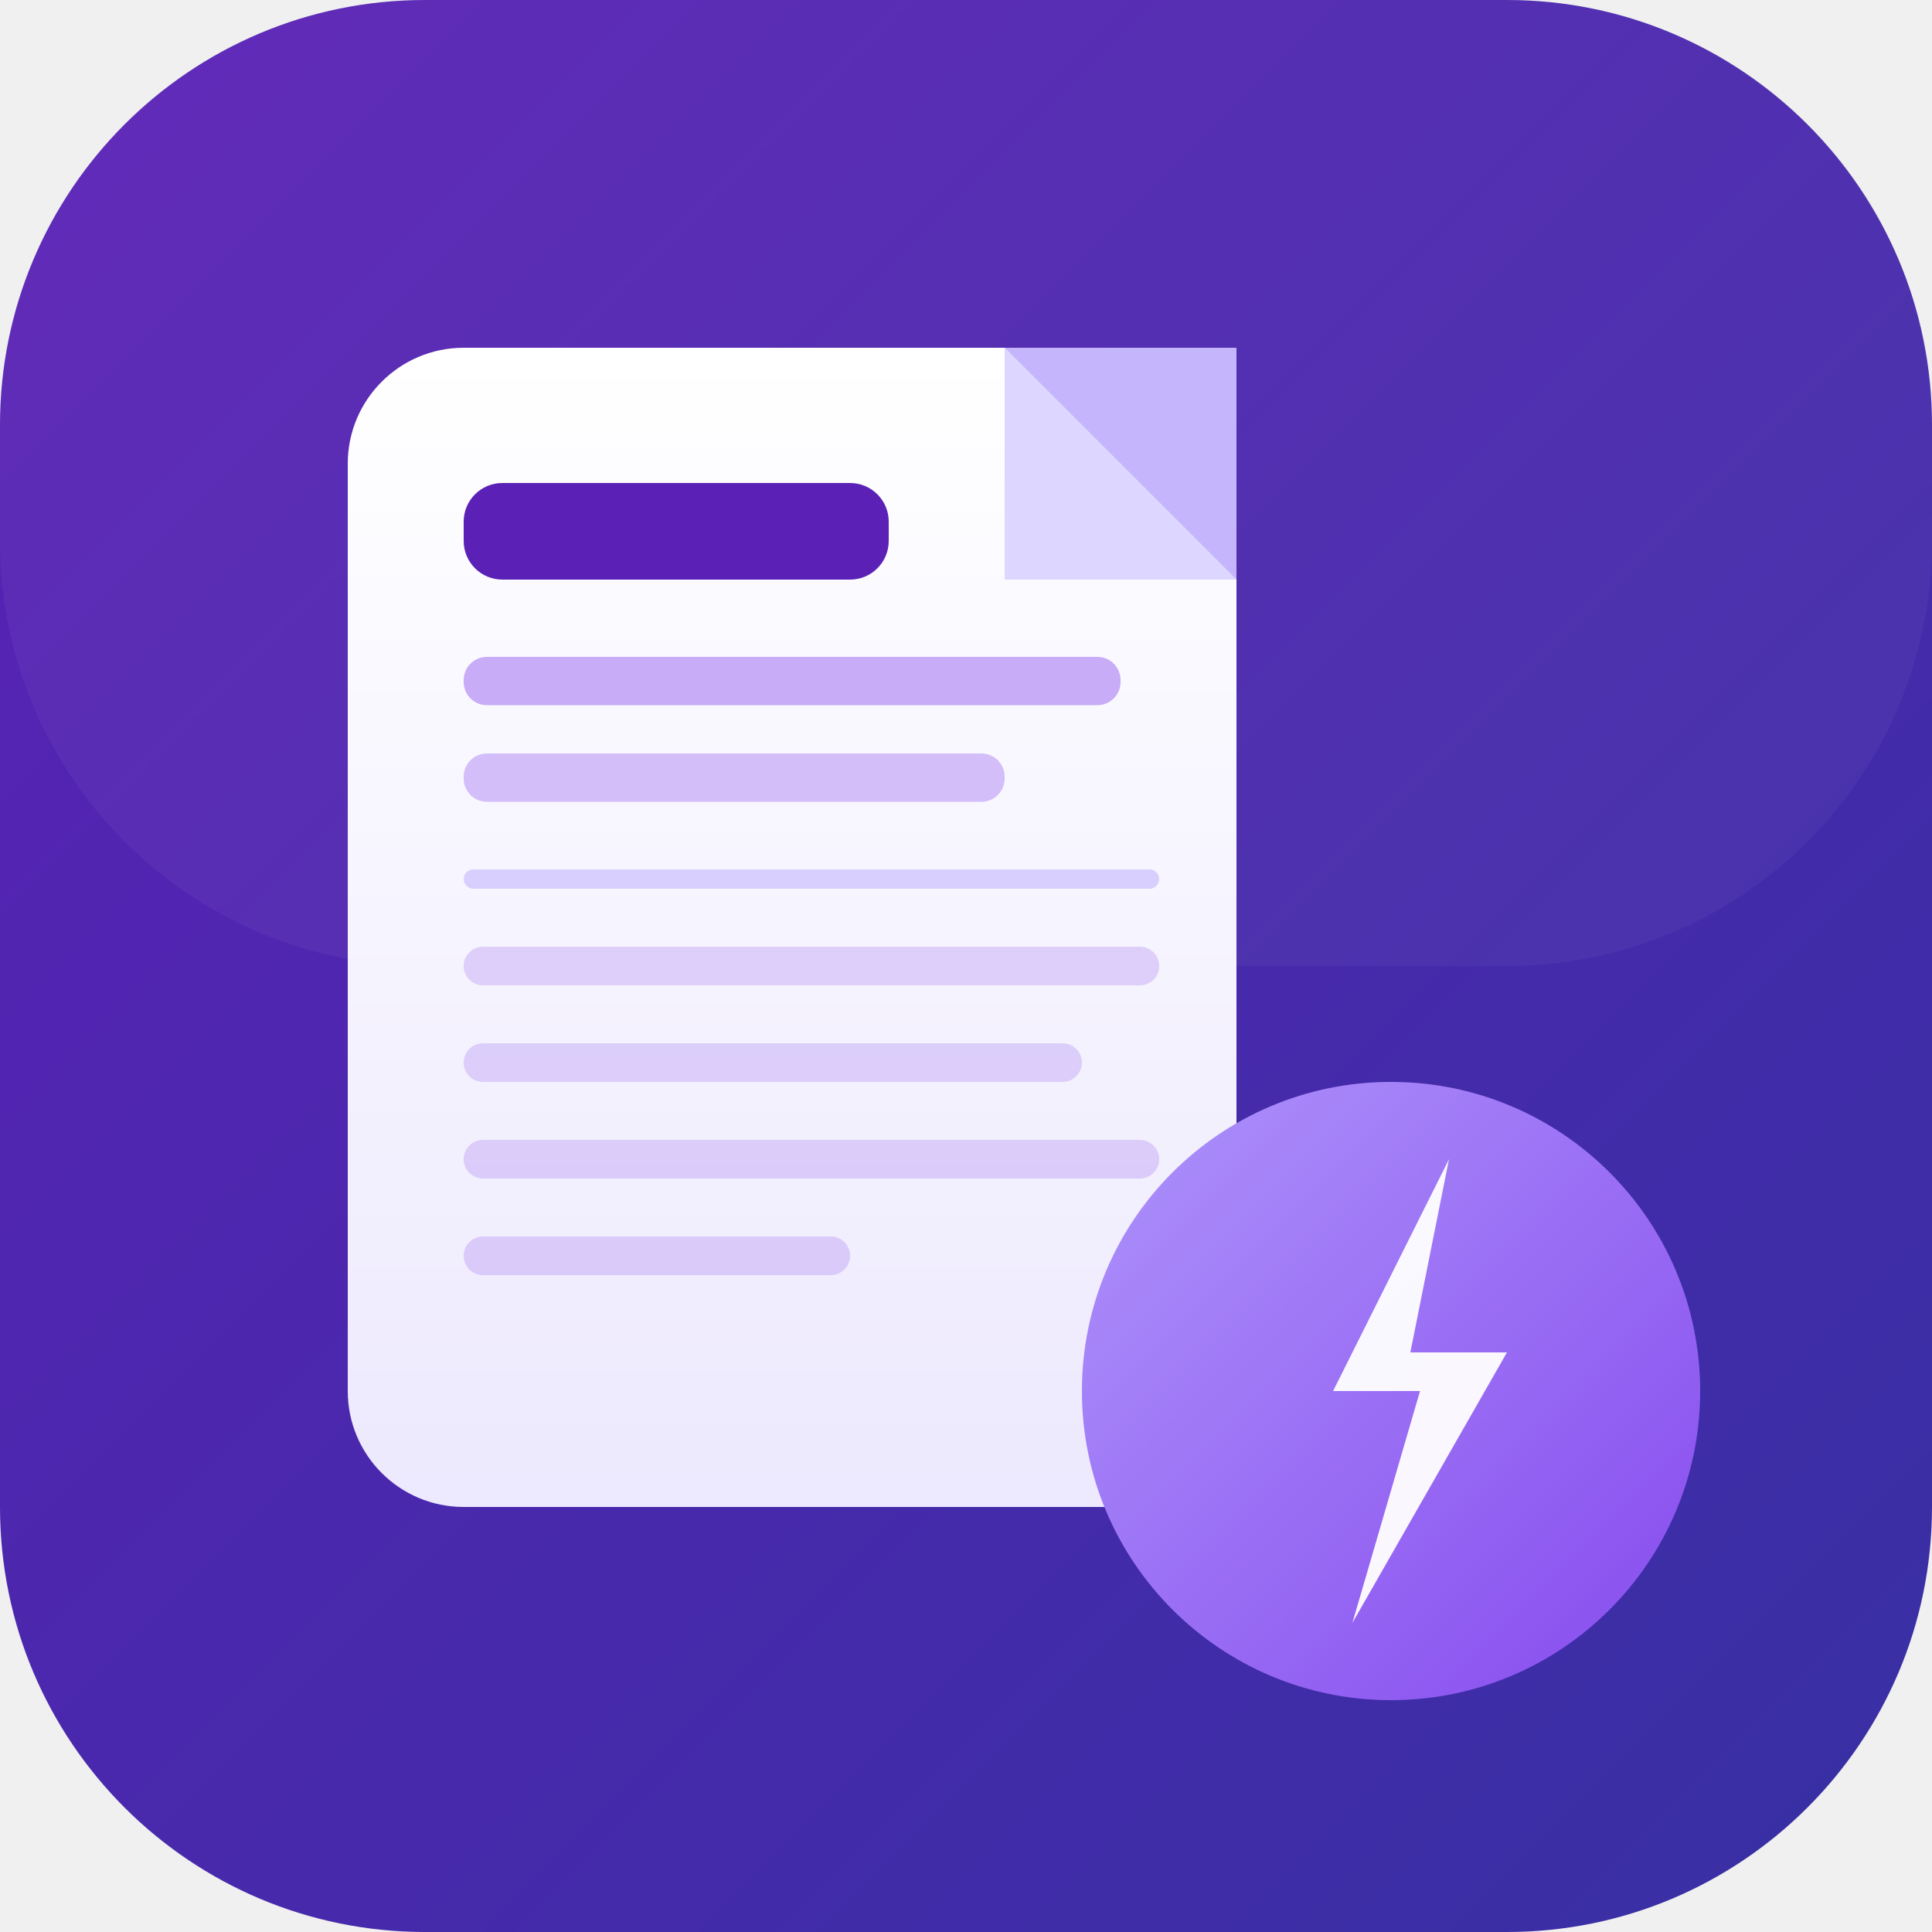
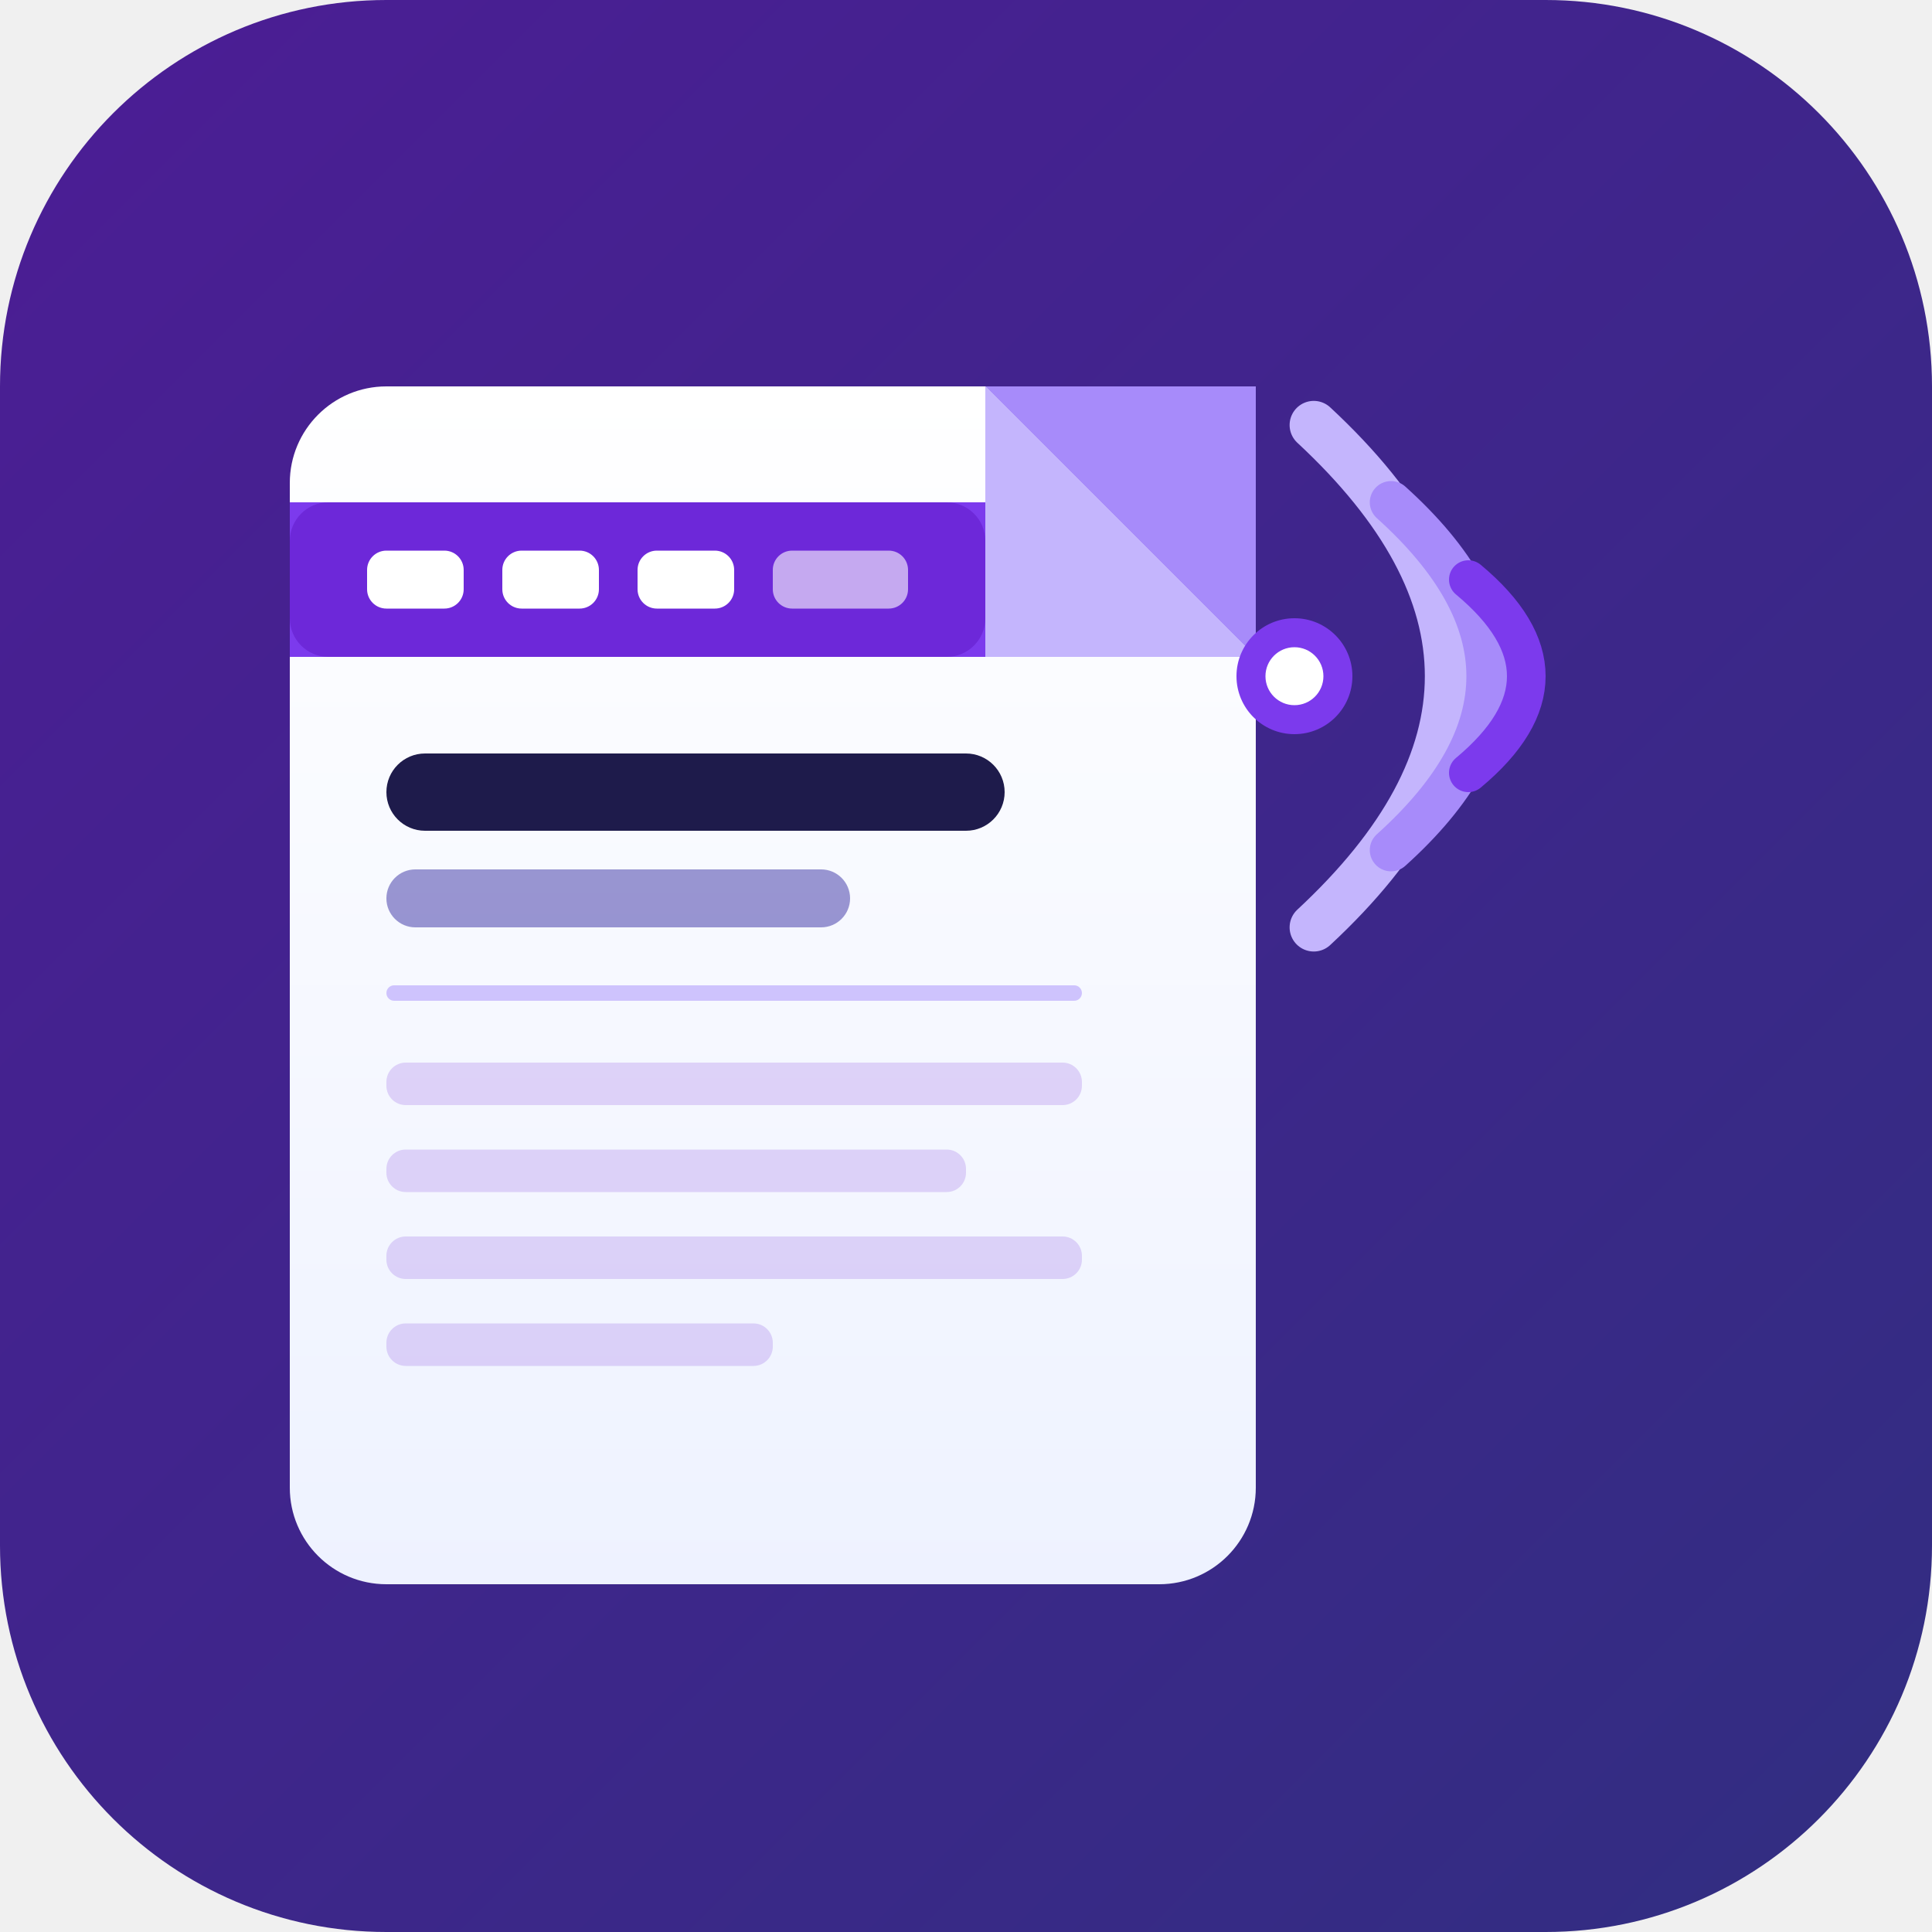
<svg xmlns="http://www.w3.org/2000/svg" viewBox="0 0 100 100" fill="none">
  <defs>
-     <linearGradient id="bg" x1="0" y1="0" x2="100" y2="100" gradientUnits="userSpaceOnUse">
-       <stop offset="0%" stop-color="#5B21B6" />
-       <stop offset="100%" stop-color="#3730A3" />
+     <linearGradient id="bg" x1="0%" y1="0%" x2="100%" y2="100%">
+       <stop offset="0%" stop-color="#4C1D95" />
+       <stop offset="100%" stop-color="#312E81" />
    </linearGradient>
-     <linearGradient id="paper" x1="0" y1="0" x2="0" y2="1" gradientUnits="objectBoundingBox">
-       <stop offset="0%" stop-color="#ffffff" />
-       <stop offset="100%" stop-color="#EDE9FE" />
-     </linearGradient>
-     <linearGradient id="accent" x1="0" y1="0" x2="1" y2="1" gradientUnits="objectBoundingBox">
-       <stop offset="0%" stop-color="#A78BFA" />
-       <stop offset="100%" stop-color="#7C3AED" />
+     <linearGradient id="paper" x1="0%" y1="0%" x2="0%" y2="100%">
+       <stop offset="0%" stop-color="#FFFFFF" />
+       <stop offset="100%" stop-color="#EEF2FF" />
    </linearGradient>
  </defs>
-   <rect width="100" height="100" rx="22" fill="url(#bg)" />
-   <rect x="0" y="0" width="100" height="50" rx="22" fill="white" fill-opacity="0.04" />
-   <rect x="18" y="18" width="46" height="60" rx="6" fill="url(#paper)" />
-   <path d="M52 18 L64 30 L52 30 Z" fill="#DDD6FE" />
-   <path d="M52 18 L64 18 L64 30 Z" fill="#C4B5FD" />
-   <rect x="24" y="25" width="22" height="5" rx="2" fill="#5B21B6" />
-   <rect x="24" y="34" width="34" height="2.5" rx="1.2" fill="#7C3AED" opacity="0.4" />
-   <rect x="24" y="39" width="28" height="2.5" rx="1.2" fill="#7C3AED" opacity="0.3" />
-   <rect x="24" y="45" width="36" height="1" rx="0.5" fill="#C4B5FD" opacity="0.6" />
-   <rect x="24" y="49" width="36" height="2" rx="1" fill="#7C3AED" opacity="0.2" />
-   <rect x="24" y="54" width="32" height="2" rx="1" fill="#7C3AED" opacity="0.2" />
-   <rect x="24" y="59" width="36" height="2" rx="1" fill="#7C3AED" opacity="0.2" />
-   <rect x="24" y="64" width="20" height="2" rx="1" fill="#7C3AED" opacity="0.2" />
-   <circle cx="72" cy="72" r="16" fill="url(#accent)" />
-   <circle cx="72" cy="72" r="16" fill="white" fill-opacity="0.08" />
-   <path d="M75 60 L69 72 L73.5 72 L70 84 L78 70 L73 70 Z" fill="white" fill-opacity="0.95" />
+   <rect width="100" height="100" rx="20" fill="url(#bg)" />
+   <rect x="15" y="20" width="50" height="62" rx="5" fill="url(#paper)" />
+   <path d="M51 20 L65 34 L51 34 Z" fill="#C4B5FD" />
+   <path d="M51 20 L65 20 L65 34 Z" fill="#A78BFA" />
+   <rect x="15" y="26" width="36" height="8" rx="0" fill="#7C3AED" />
+   <rect x="15" y="26" width="36" height="8" rx="2" fill="#6D28D9" />
+   <rect x="19" y="28.5" width="5" height="3" rx="1" fill="white" />
+   <rect x="26" y="28.5" width="5" height="3" rx="1" fill="white" />
+   <rect x="33" y="28.5" width="5" height="3" rx="1" fill="white" />
+   <rect x="40" y="28.5" width="7" height="3" rx="1" fill="white" opacity="0.6" />
+   <rect x="20" y="39" width="32" height="4" rx="2" fill="#1E1B4B" />
+   <rect x="20" y="45" width="24" height="3" rx="1.5" fill="#3730A3" opacity="0.5" />
+   <rect x="20" y="51" width="36" height="0.8" rx="0.4" fill="#C4B5FD" opacity="0.8" />
+   <rect x="20" y="55" width="36" height="2.2" rx="1" fill="#6D28D9" opacity="0.18" />
+   <rect x="20" y="59.5" width="30" height="2.2" rx="1" fill="#6D28D9" opacity="0.18" />
+   <rect x="20" y="64" width="36" height="2.2" rx="1" fill="#6D28D9" opacity="0.18" />
+   <rect x="20" y="68.5" width="20" height="2.2" rx="1" fill="#6D28D9" opacity="0.18" />
+   <path d="M68 22 Q82 35 68 48" stroke="#C4B5FD" stroke-width="2.5" stroke-linecap="round" fill="none" />
+   <path d="M72 26 Q82 35 72 44" stroke="#A78BFA" stroke-width="2.2" stroke-linecap="round" fill="none" />
+   <path d="M76 30 Q82 35 76 40" stroke="#7C3AED" stroke-width="2" stroke-linecap="round" fill="none" />
+   <circle cx="67" cy="35" r="3" fill="#7C3AED" />
+   <circle cx="67" cy="35" r="1.5" fill="white" />
</svg>
